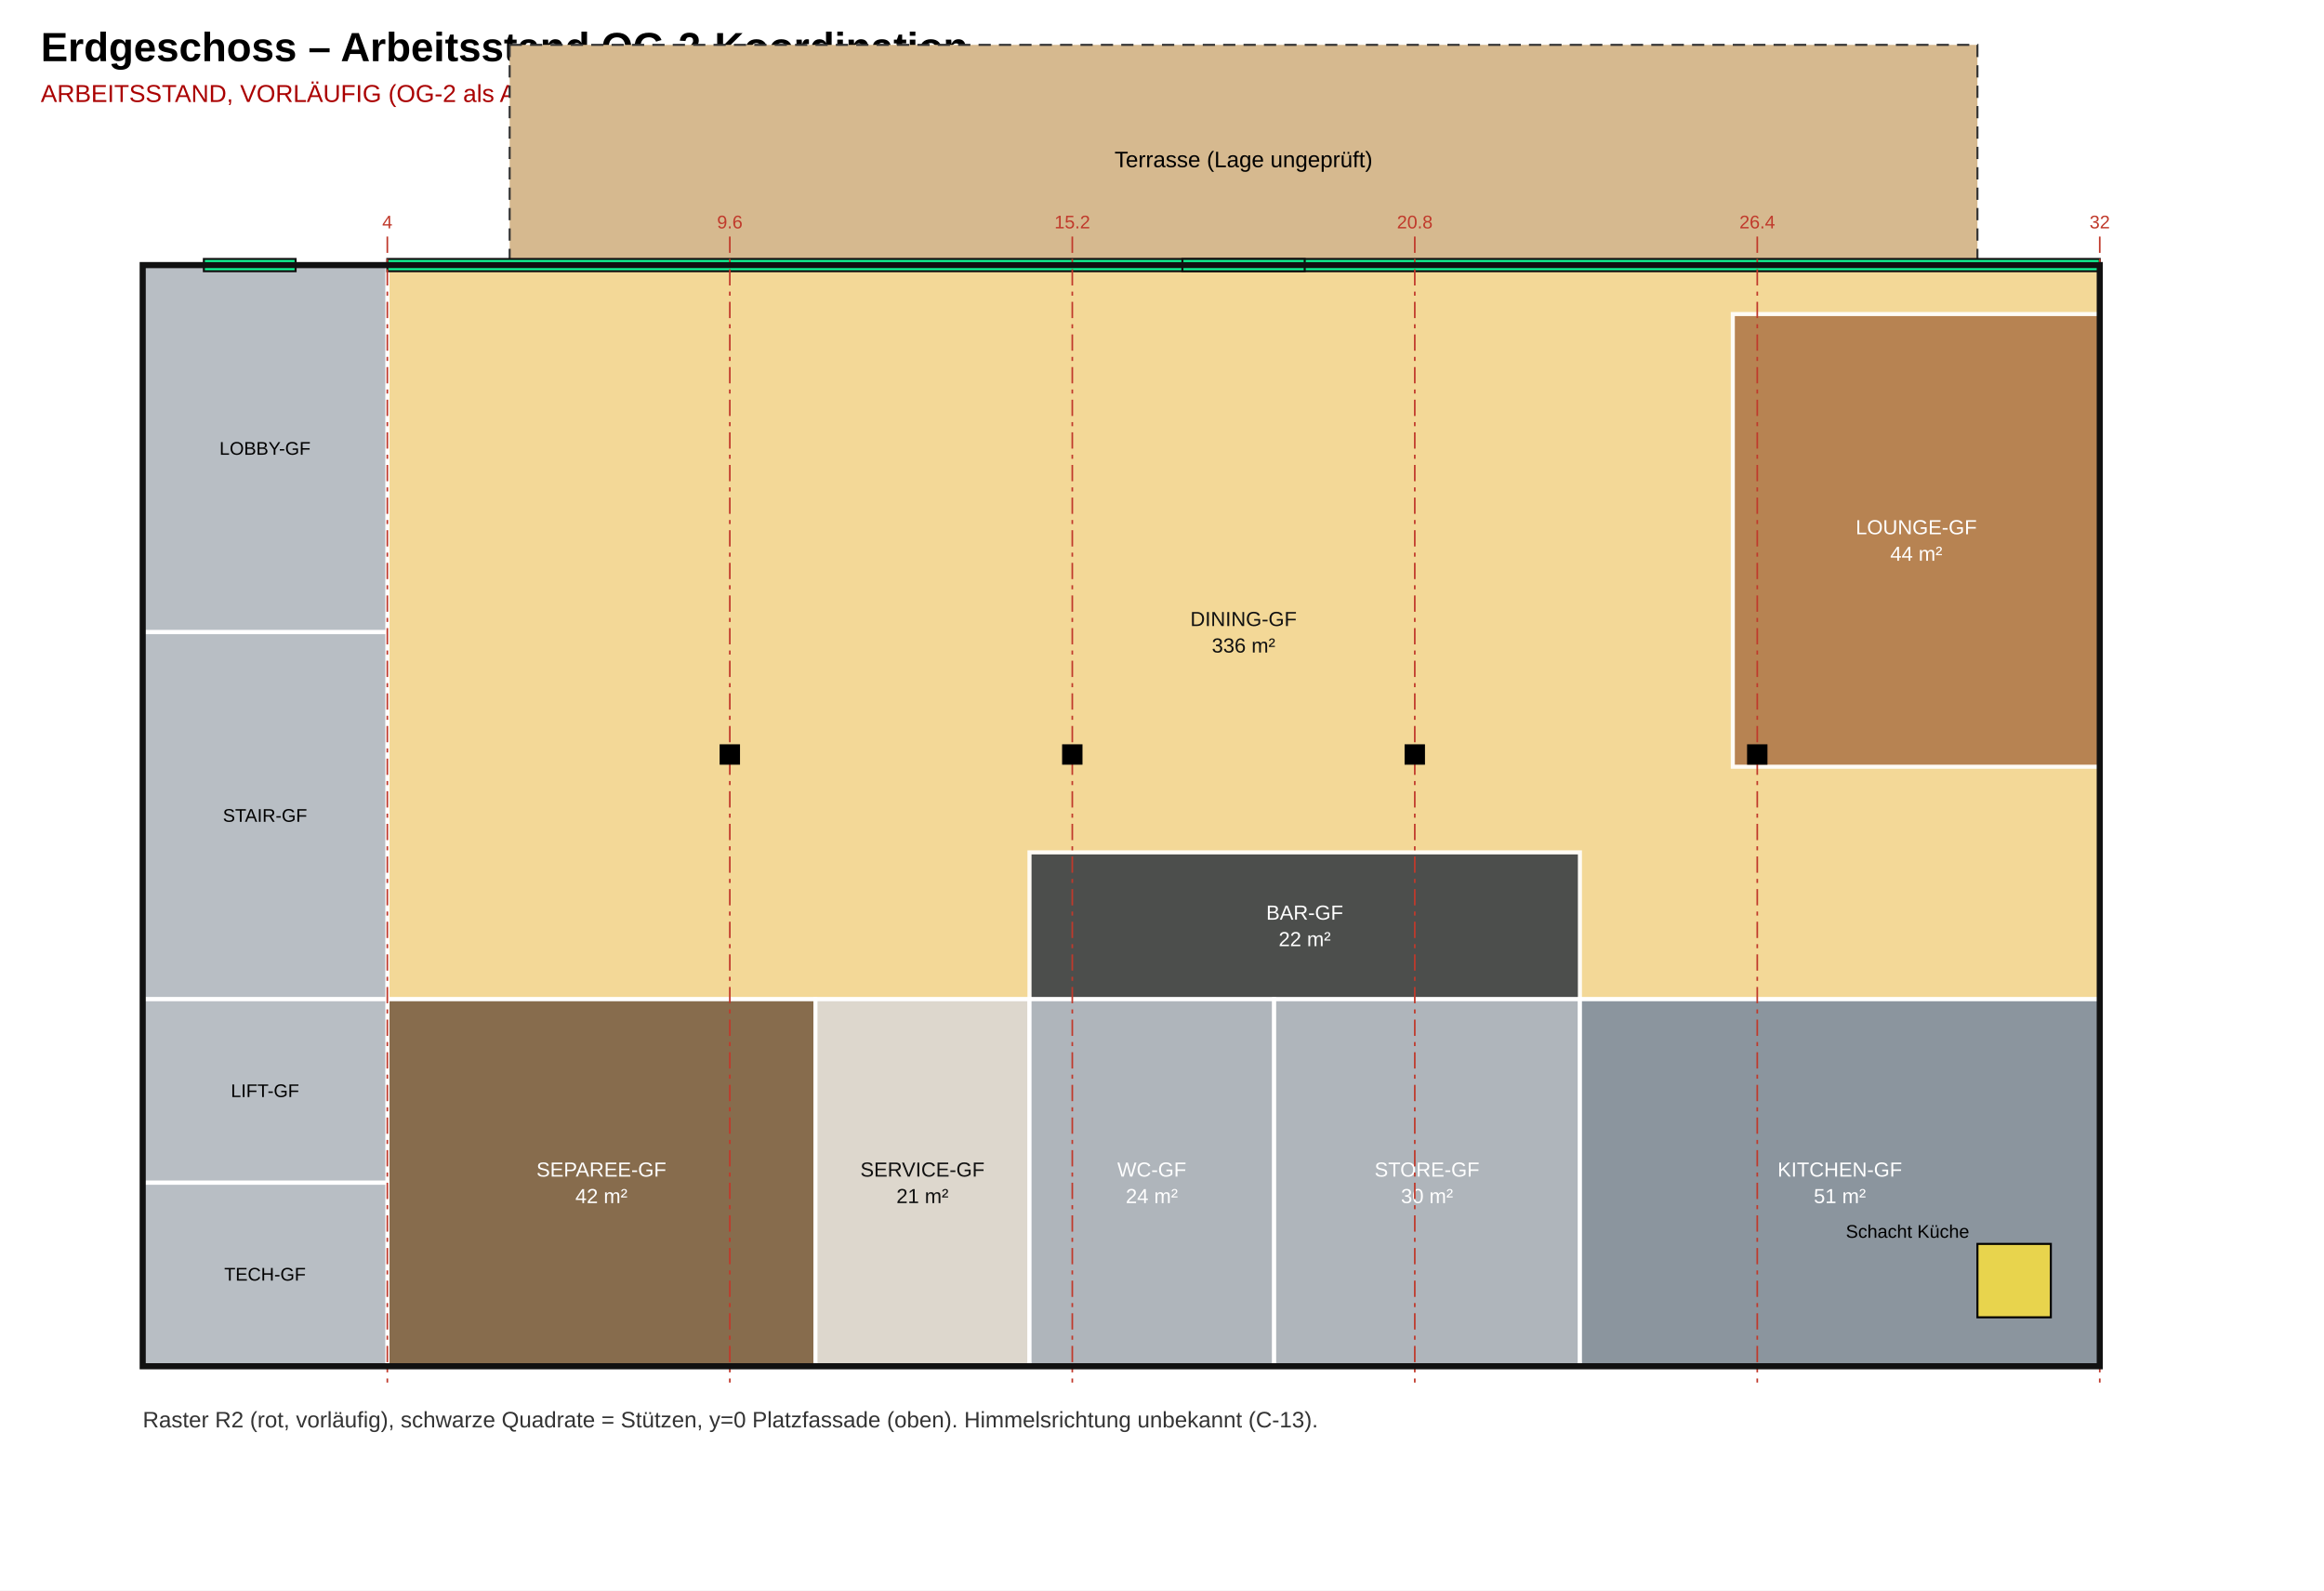
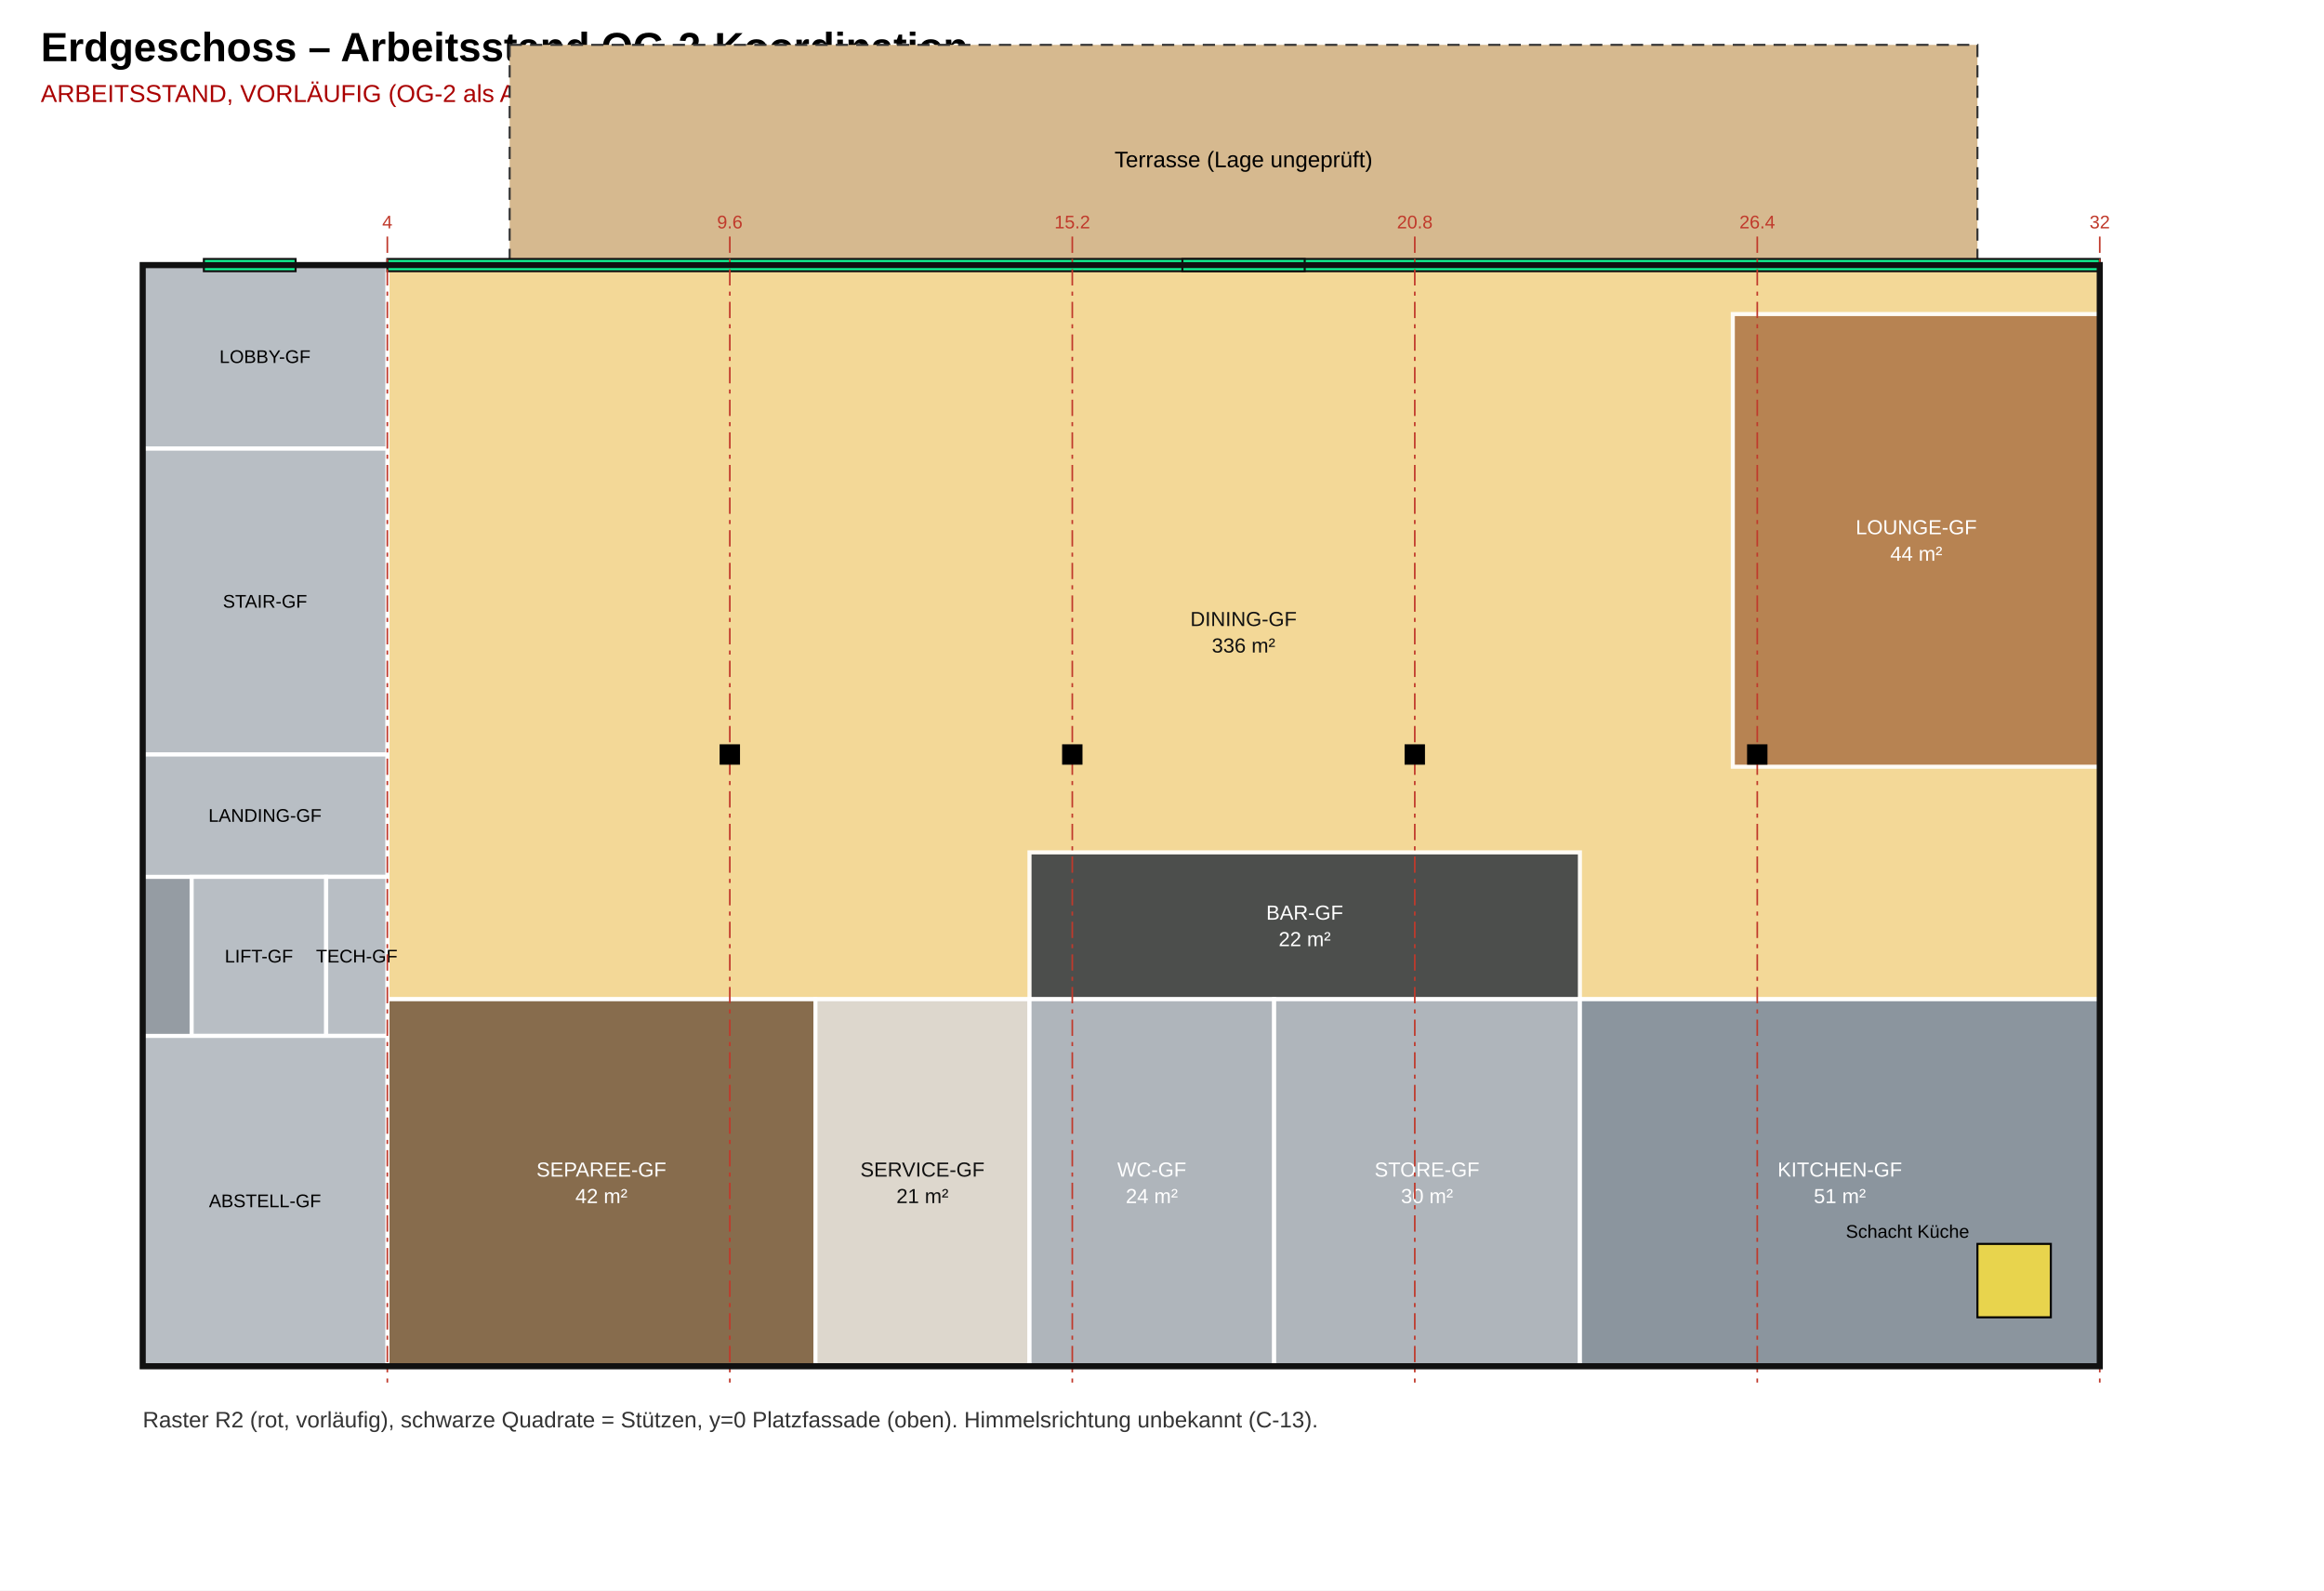
<svg xmlns="http://www.w3.org/2000/svg" width="1140" height="780" font-family="Arial">
  <rect width="1140" height="780" fill="white" />
  <text x="20" y="30" font-size="20" font-weight="bold">Erdgeschoss – Arbeitsstand OG-2-Koordination</text>
  <text x="20" y="50" font-size="12" fill="#a00">ARBEITSSTAND, VORLÄUFIG (OG-2 als Arbeitsgrundlage, nicht festgeschrieben). Schematische Zeichnung, kein Rendering. Maße in m.</text>
  <rect x="70" y="130" width="120" height="540" fill="#8A9199" stroke="white" stroke-width="2" opacity="0.9" />
  <text x="130.0" y="397.0" font-size="10" text-anchor="middle" fill="white">CORE-RES-GF</text>
  <text x="130.0" y="410.0" font-size="10" text-anchor="middle" fill="white">72 m² </text>
  <rect x="190" y="130" width="840" height="360" fill="#F2D48C" stroke="white" stroke-width="2" opacity="0.9" />
  <text x="610.0" y="307.0" font-size="10" text-anchor="middle" fill="#111">DINING-GF</text>
  <text x="610.0" y="320.0" font-size="10" text-anchor="middle" fill="#111">336 m² </text>
  <rect x="850.0" y="154.0" width="180.0" height="222" fill="#B07A4A" stroke="white" stroke-width="2" opacity="0.9" />
  <text x="940.0" y="262.0" font-size="10" text-anchor="middle" fill="white">LOUNGE-GF</text>
  <text x="940.0" y="275.0" font-size="10" text-anchor="middle" fill="white">44 m² </text>
  <rect x="505.0" y="418.0" width="270.0" height="72" fill="#3A3F44" stroke="white" stroke-width="2" opacity="0.9" />
  <text x="640.0" y="451.0" font-size="10" text-anchor="middle" fill="white">BAR-GF</text>
  <text x="640.0" y="464.0" font-size="10" text-anchor="middle" fill="white">22 m² </text>
  <rect x="190" y="490" width="210" height="180" fill="#7A5C3A" stroke="white" stroke-width="2" opacity="0.9" />
  <text x="295.0" y="577.0" font-size="10" text-anchor="middle" fill="white">SEPAREE-GF</text>
  <text x="295.0" y="590.0" font-size="10" text-anchor="middle" fill="white">42 m² </text>
  <rect x="400" y="490" width="105.0" height="180" fill="#D9D3C8" stroke="white" stroke-width="2" opacity="0.9" />
  <text x="452.5" y="577.0" font-size="10" text-anchor="middle" fill="#111">SERVICE-GF</text>
  <text x="452.5" y="590.0" font-size="10" text-anchor="middle" fill="#111">21 m² </text>
  <rect x="505.0" y="490" width="120.0" height="180" fill="#A6ADB4" stroke="white" stroke-width="2" opacity="0.9" />
  <text x="565.0" y="577.0" font-size="10" text-anchor="middle" fill="white">WC-GF</text>
  <text x="565.0" y="590.0" font-size="10" text-anchor="middle" fill="white">24 m² </text>
  <rect x="625.0" y="490" width="150.0" height="180" fill="#A6ADB4" stroke="white" stroke-width="2" opacity="0.9" />
  <text x="700.0" y="577.0" font-size="10" text-anchor="middle" fill="white">STORE-GF</text>
  <text x="700.0" y="590.0" font-size="10" text-anchor="middle" fill="white">30 m² </text>
  <rect x="775.0" y="490" width="255.0" height="180" fill="#7E8A94" stroke="white" stroke-width="2" opacity="0.9" />
  <text x="902.5" y="577.0" font-size="10" text-anchor="middle" fill="white">KITCHEN-GF</text>
  <text x="902.5" y="590.0" font-size="10" text-anchor="middle" fill="white">51 m² </text>
-   <rect x="70" y="130" width="120" height="180" fill="#B8BEC4" stroke="#fff" stroke-width="2" />
-   <text x="130.0" y="223.0" font-size="9" text-anchor="middle">LOBBY-GF</text>
-   <rect x="70" y="310" width="120" height="180" fill="#B8BEC4" stroke="#fff" stroke-width="2" />
-   <text x="130.0" y="403.0" font-size="9" text-anchor="middle">STAIR-GF</text>
-   <rect x="70" y="490" width="120" height="90" fill="#B8BEC4" stroke="#fff" stroke-width="2" />
-   <text x="130.0" y="538.0" font-size="9" text-anchor="middle">LIFT-GF</text>
-   <rect x="70" y="580" width="120" height="90" fill="#B8BEC4" stroke="#fff" stroke-width="2" />
-   <text x="130.0" y="628.0" font-size="9" text-anchor="middle">TECH-GF</text>
+   <rect x="70" y="130" width="120" height="90" fill="#B8BEC4" stroke="#fff" stroke-width="2" />
+   <text x="130.0" y="178.0" font-size="9" text-anchor="middle">LOBBY-GF</text>
+   <rect x="70" y="220" width="120" height="150" fill="#B8BEC4" stroke="#fff" stroke-width="2" />
+   <text x="130.0" y="298.0" font-size="9" text-anchor="middle">STAIR-GF</text>
+   <rect x="70" y="370" width="120" height="60" fill="#B8BEC4" stroke="#fff" stroke-width="2" />
+   <text x="130.0" y="403.0" font-size="9" text-anchor="middle">LANDING-GF</text>
+   <rect x="94.0" y="430" width="66.0" height="78" fill="#B8BEC4" stroke="#fff" stroke-width="2" />
+   <text x="127.0" y="472.0" font-size="9" text-anchor="middle">LIFT-GF</text>
+   <rect x="160.0" y="430" width="30.0" height="78" fill="#B8BEC4" stroke="#fff" stroke-width="2" />
+   <text x="175.0" y="472.0" font-size="9" text-anchor="middle">TECH-GF</text>
+   <rect x="70" y="508.0" width="120" height="162.0" fill="#B8BEC4" stroke="#fff" stroke-width="2" />
+   <text x="130.0" y="592.0" font-size="9" text-anchor="middle">ABSTELL-GF</text>
  <rect x="970.0" y="610.0" width="36" height="36" fill="#E8D44D" stroke="#000" />
  <text x="966.0" y="607.0" font-size="9" text-anchor="end">Schacht Küche</text>
  <rect x="250.0" y="22.0" width="720.0" height="108.0" fill="#D6B98F" stroke="#333" stroke-dasharray="6 4" />
  <text x="610" y="82.0" font-size="11" text-anchor="middle">Terrasse (Lage ungeprüft)</text>
  <rect x="190.0" y="127" width="840.0" height="6" fill="#1F9" stroke="#111" />
  <rect x="580.0" y="127" width="60.0" height="6" fill="#1F9" stroke="#111" />
  <rect x="100.0" y="127" width="45.0" height="6" fill="#1F9" stroke="#111" />
  <line x1="190.0" y1="116" x2="190.0" y2="678" stroke="#c0392b" stroke-width="0.8" stroke-dasharray="8 3 2 3" />
  <text x="190.0" y="112" font-size="9" text-anchor="middle" fill="#c0392b">4</text>
  <line x1="358.0" y1="116" x2="358.0" y2="678" stroke="#c0392b" stroke-width="0.8" stroke-dasharray="8 3 2 3" />
  <text x="358.0" y="112" font-size="9" text-anchor="middle" fill="#c0392b">9.6</text>
  <line x1="526.0" y1="116" x2="526.0" y2="678" stroke="#c0392b" stroke-width="0.8" stroke-dasharray="8 3 2 3" />
  <text x="526.0" y="112" font-size="9" text-anchor="middle" fill="#c0392b">15.2</text>
  <line x1="694.0" y1="116" x2="694.0" y2="678" stroke="#c0392b" stroke-width="0.8" stroke-dasharray="8 3 2 3" />
  <text x="694.0" y="112" font-size="9" text-anchor="middle" fill="#c0392b">20.8</text>
  <line x1="862.0" y1="116" x2="862.0" y2="678" stroke="#c0392b" stroke-width="0.8" stroke-dasharray="8 3 2 3" />
  <text x="862.0" y="112" font-size="9" text-anchor="middle" fill="#c0392b">26.4</text>
  <line x1="1030.0" y1="116" x2="1030.0" y2="678" stroke="#c0392b" stroke-width="0.8" stroke-dasharray="8 3 2 3" />
  <text x="1030.0" y="112" font-size="9" text-anchor="middle" fill="#c0392b">32</text>
  <rect x="353.0" y="365.0" width="10" height="10" fill="#000" />
  <rect x="521.0" y="365.0" width="10" height="10" fill="#000" />
  <rect x="689.0" y="365.0" width="10" height="10" fill="#000" />
  <rect x="857.0" y="365.0" width="10" height="10" fill="#000" />
  <rect x="70" y="130" width="960" height="540" fill="none" stroke="#111" stroke-width="3" />
  <text x="70" y="700" font-size="11" fill="#333">Raster R2 (rot, vorläufig), schwarze Quadrate = Stützen, y=0 Platzfassade (oben). Himmelsrichtung unbekannt (C-13).</text>
</svg>
